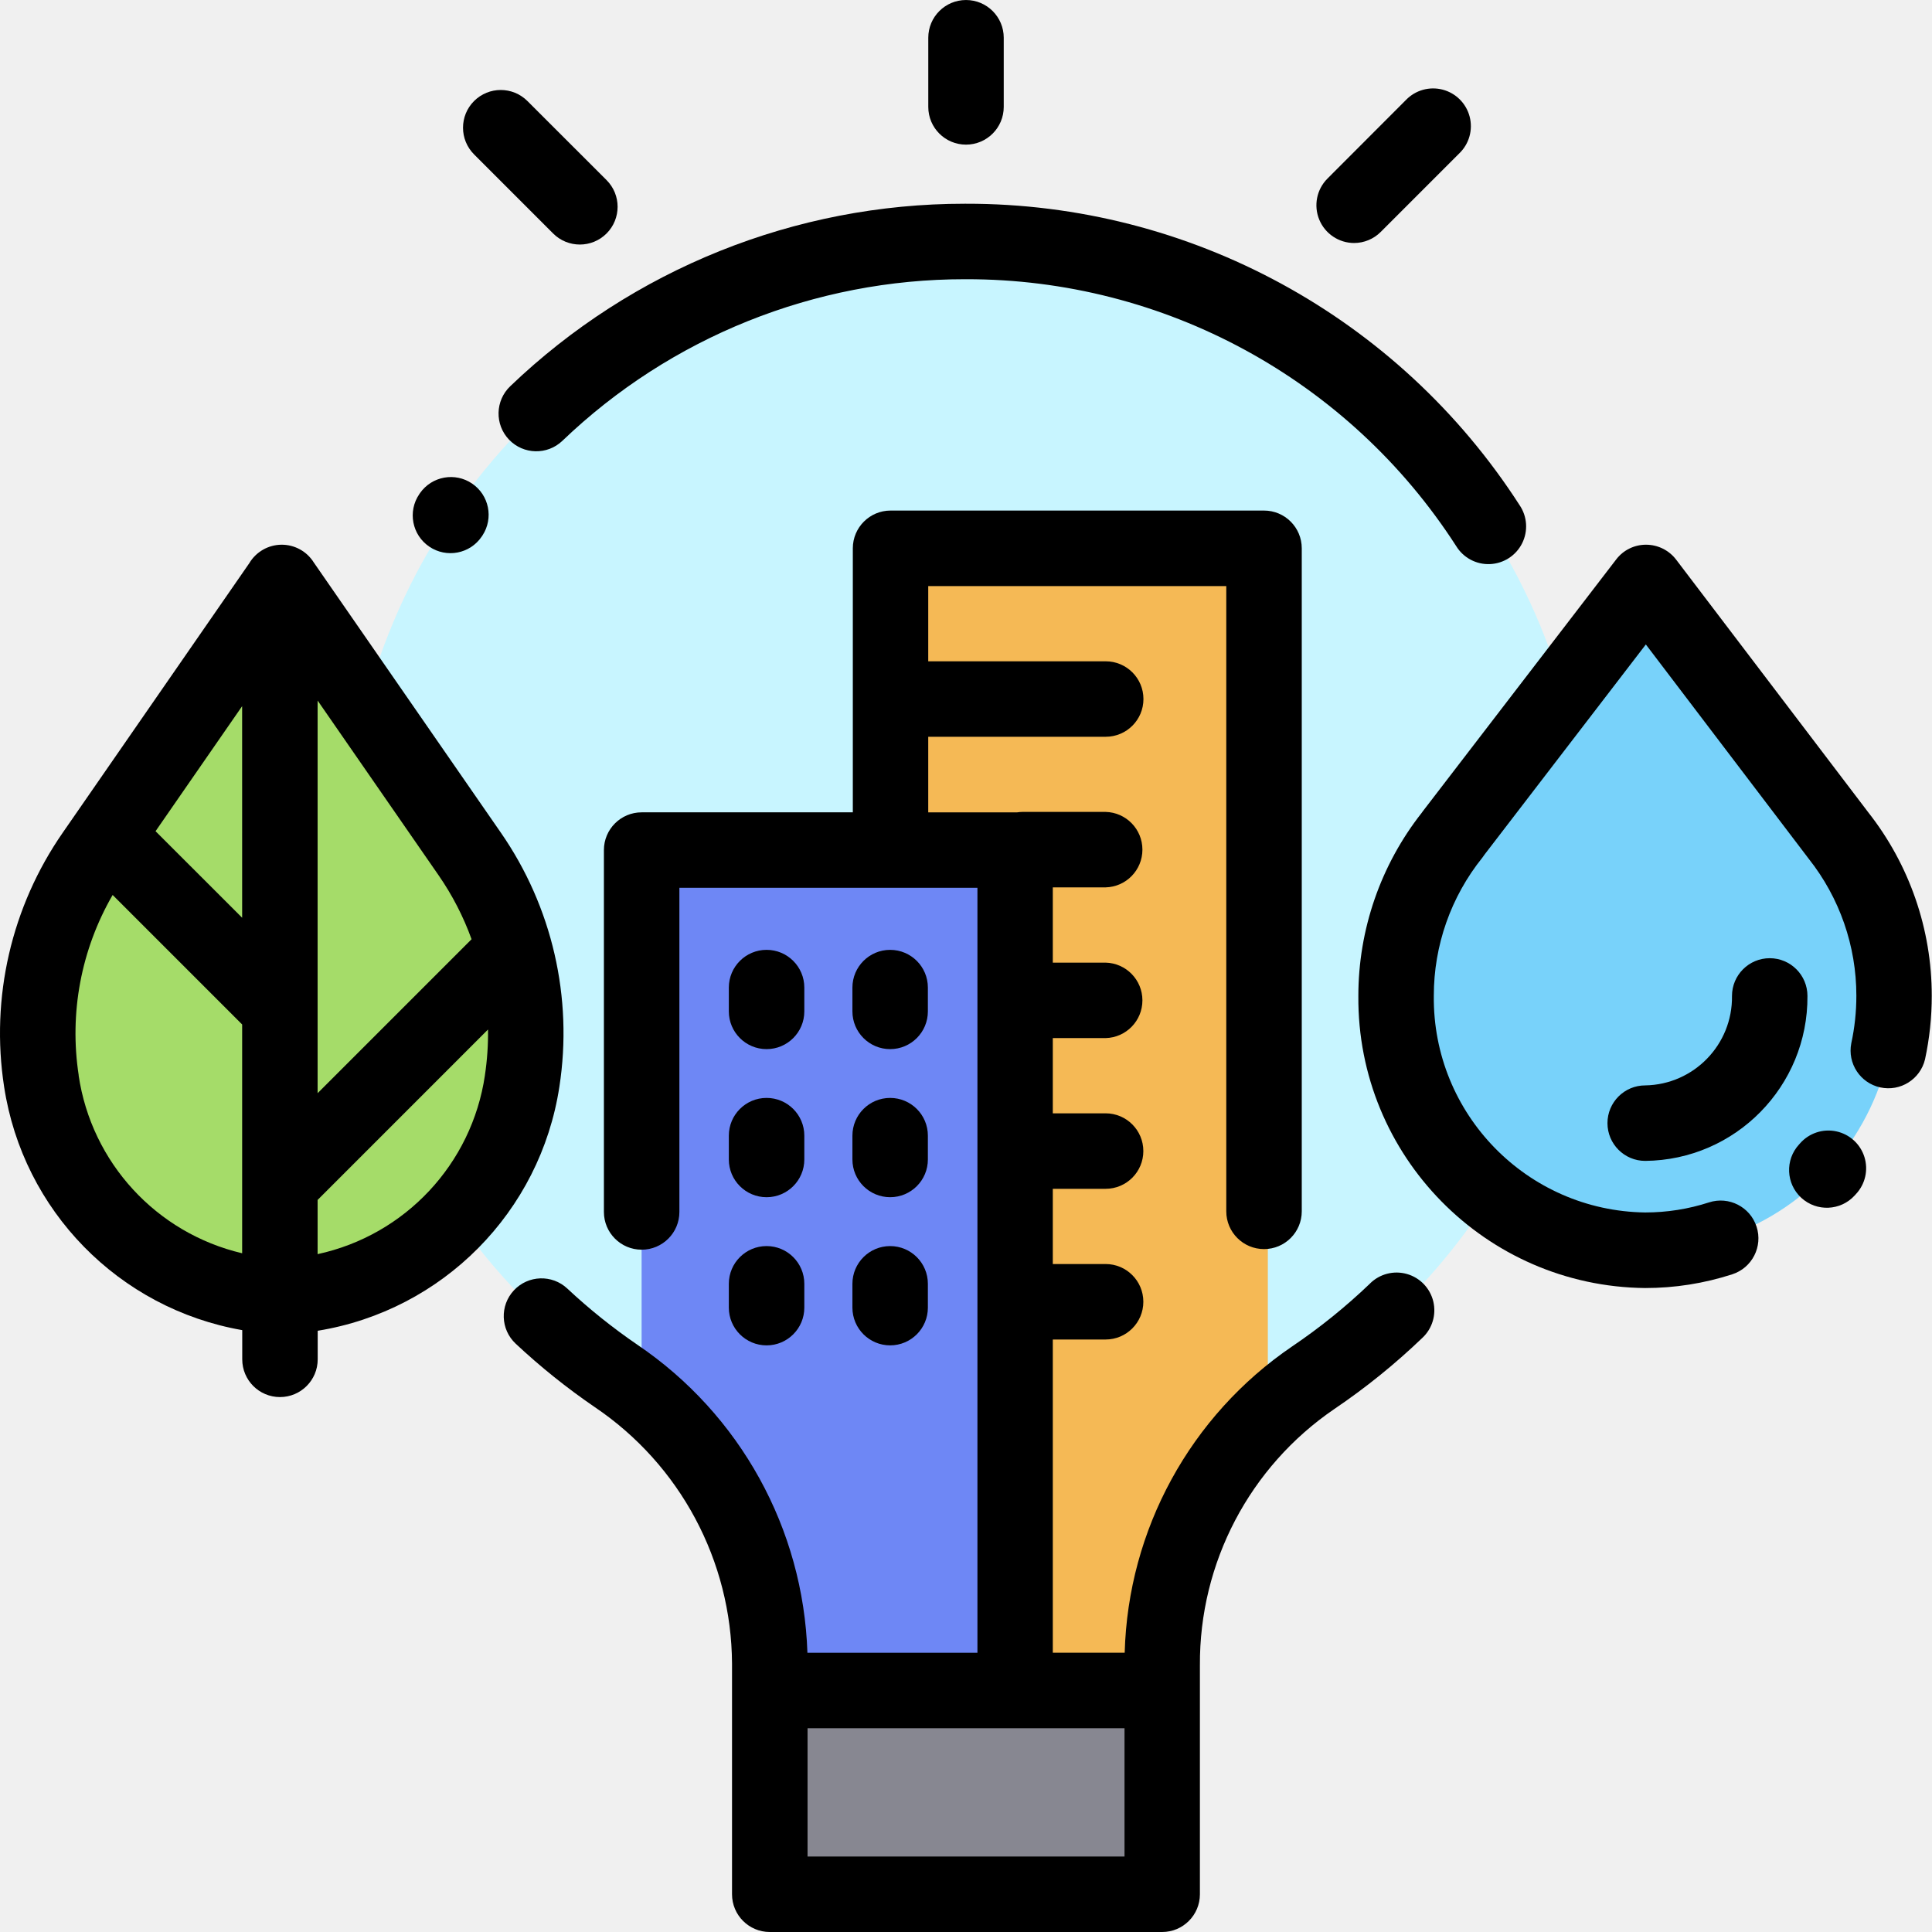
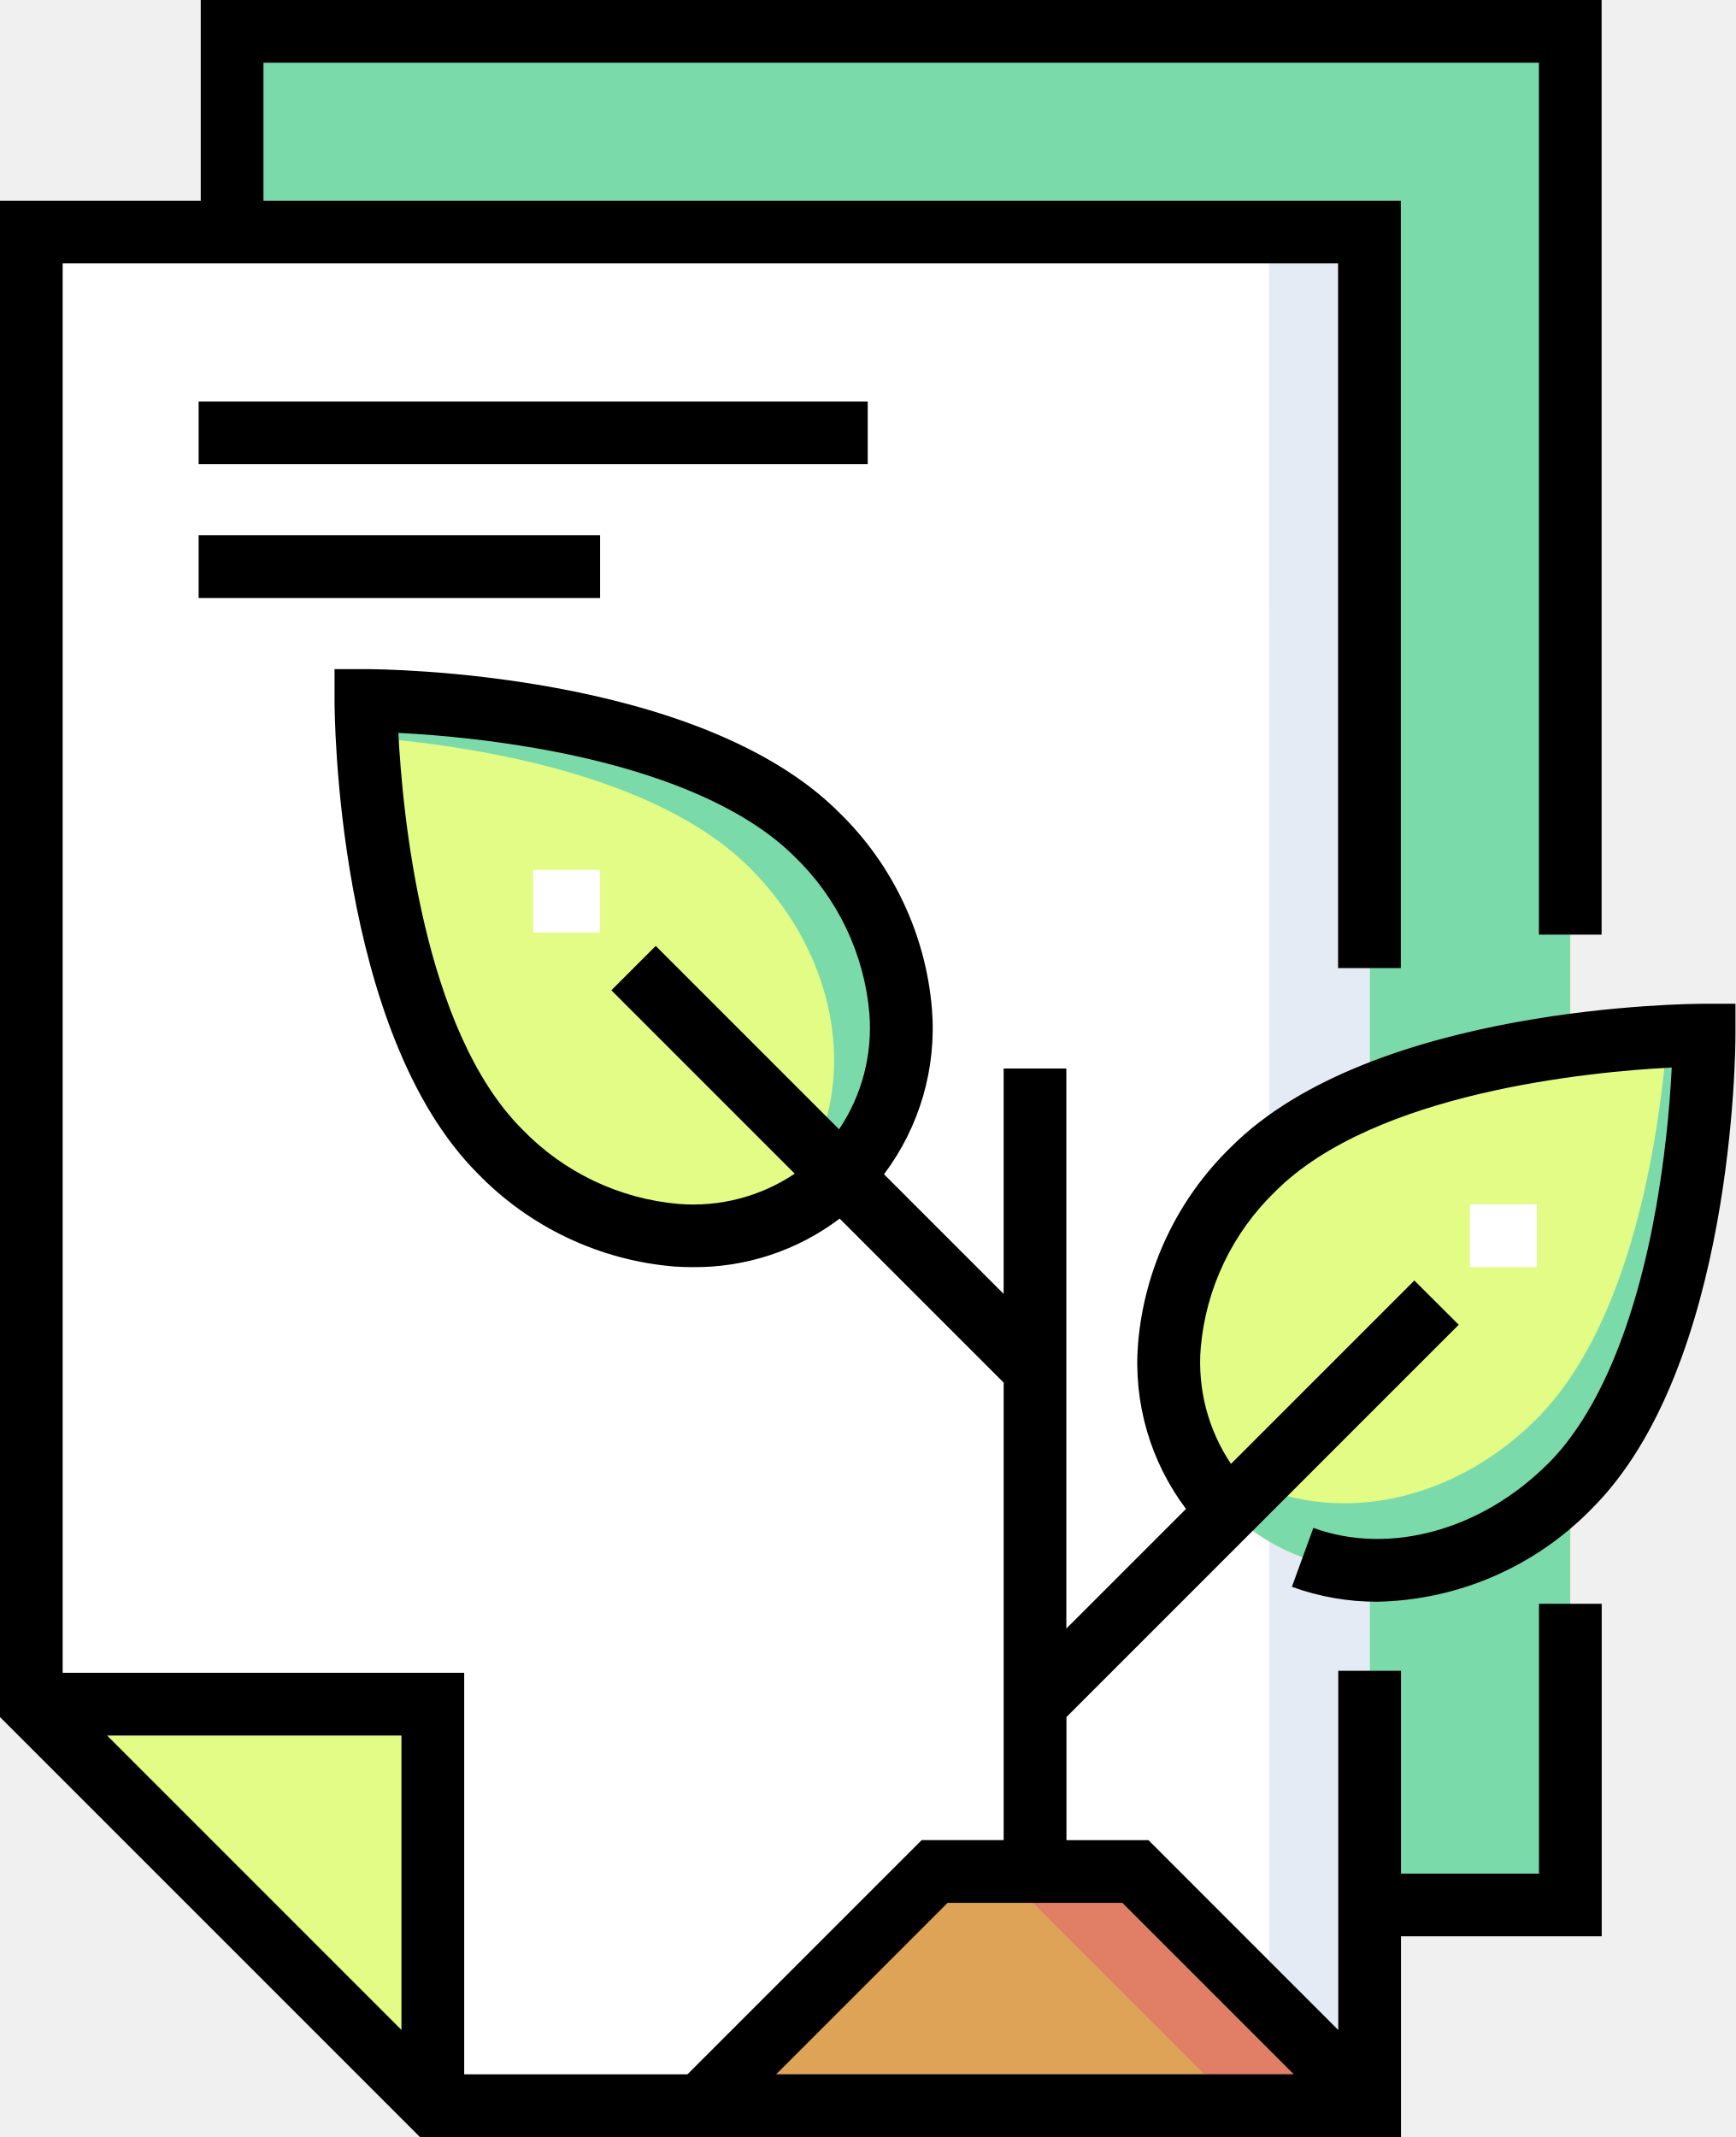
- <svg xmlns="http://www.w3.org/2000/svg" width="85.999" height="86" viewBox="0 0 85.999 86">
-   <g id="Grupo_95539" data-name="Grupo 95539" transform="translate(-213 -213)">
-     <rect id="Rectángulo_24302" data-name="Rectángulo 24302" width="17.468" height="9.07" transform="translate(247.268 288.25)" fill="#878791" />
-     <path id="Trazado_151327" data-name="Trazado 151327" d="M283.652,251.4a27.651,27.651,0,1,0-43.229,22.847,15.539,15.539,0,0,1,6.844,12.81v1.194h17.468v-1.123a15.42,15.42,0,0,1,6.722-12.8A27.623,27.623,0,0,0,283.652,251.4Z" fill="#c8f5ff" />
-     <path id="Trazado_151328" data-name="Trazado 151328" d="M269.436,275.967v-38.68H252.474V288.25h12.261v-1.123A15.508,15.508,0,0,1,269.436,275.967Z" fill="#f5b955" />
-     <path id="Trazado_151329" data-name="Trazado 151329" d="M241.56,250.822V275.1a15.489,15.489,0,0,1,5.707,11.957v1.194h11.255V250.822Z" fill="#6e87f5" />
-     <path id="Trazado_151330" data-name="Trazado 151330" d="M275.148,257.333a11.088,11.088,0,1,0,22.171,0,11.43,11.43,0,0,0-2.488-7.149h0l-8.559-11.257-8.6,11.2h.006A11.429,11.429,0,0,0,275.148,257.333Z" fill="#78d2fa" />
-     <path id="Trazado_151331" data-name="Trazado 151331" d="M226.027,270.728h0a11.315,11.315,0,0,1-11.185-9.607h0a14.029,14.029,0,0,1,2.334-10.1l8.37-12.09h-.005l8.37,12.09a14.029,14.029,0,0,1,2.334,10.1h0a11.316,11.316,0,0,1-11.185,9.607h0" fill="#a5dc69" />
-     <path id="Trazado_151332" data-name="Trazado 151332" d="M273.985,270.134a26.2,26.2,0,0,1-3.468,2.8,17.046,17.046,0,0,0-7.453,13.634h-3.2V272.626h2.35a1.68,1.68,0,0,0,0-3.36h-2.35v-3.348h2.35a1.68,1.68,0,0,0,0-3.36h-2.35v-3.349h2.35a1.68,1.68,0,0,0,0-3.359h-2.35V252.5h2.35a1.68,1.68,0,0,0,0-3.359h-3.694a1.791,1.791,0,0,0-.255.021c-.027,0-.053,0-.081,0h-3.865v-3.366h7.9a1.679,1.679,0,0,0,0-3.359h-7.9v-3.349h13.267v27.833a1.68,1.68,0,1,0,3.36,0V237.406a1.68,1.68,0,0,0-1.68-1.679H252.642a1.68,1.68,0,0,0-1.68,1.679V249.16h-9.4a1.68,1.68,0,0,0-1.68,1.679v16.109a1.68,1.68,0,0,0,3.36,0V252.519h13.267v34.052h-7.568a17.236,17.236,0,0,0-7.569-13.712,26.269,26.269,0,0,1-3.118-2.5,1.68,1.68,0,0,0-2.3,2.452,29.552,29.552,0,0,0,3.519,2.823,13.867,13.867,0,0,1,6.112,11.423V297.32a1.68,1.68,0,0,0,1.679,1.68h17.469a1.68,1.68,0,0,0,1.679-1.68V287.127a13.708,13.708,0,0,1,5.982-11.406,29.587,29.587,0,0,0,3.915-3.163,1.68,1.68,0,1,0-2.326-2.424Zm-10.929,25.507H248.947V289.93h14.109Z" />
-     <path id="Trazado_151333" data-name="Trazado 151333" d="M232.109,237.333a1.679,1.679,0,0,0,2.333-.447l.037-.055a1.68,1.68,0,0,0-2.78-1.886l-.037.055A1.679,1.679,0,0,0,232.109,237.333Z" />
-     <path id="Trazado_151334" data-name="Trazado 151334" d="M256,222.069h-.06a29.213,29.213,0,0,0-20.229,8.125,1.68,1.68,0,0,0,2.323,2.428,25.861,25.861,0,0,1,17.912-7.193H256a25.9,25.9,0,0,1,21.821,11.881,1.68,1.68,0,1,0,2.82-1.825A29.238,29.238,0,0,0,256,222.069Z" />
-     <path id="Trazado_151335" data-name="Trazado 151335" d="M296.172,249.172l0,0L287.61,237.91a1.684,1.684,0,0,0-1.333-.663,1.664,1.664,0,0,0-1.336.657l-8.6,11.2-.056.078a13.185,13.185,0,0,0-2.82,8.153,12.9,12.9,0,0,0,12.765,13,12.548,12.548,0,0,0,3.88-.612,1.68,1.68,0,1,0-1.037-3.2,9.2,9.2,0,0,1-2.843.448,9.539,9.539,0,0,1-9.406-9.645,9.806,9.806,0,0,1,2.162-6.151,1.716,1.716,0,0,0,.1-.14l7.176-9.348,7.2,9.473c.016.022.032.044.049.065a9.809,9.809,0,0,1,2.122,6.1,9.965,9.965,0,0,1-.226,2.116,1.68,1.68,0,0,0,3.282.716,13.35,13.35,0,0,0,.3-2.832A13.187,13.187,0,0,0,296.172,249.172Z" />
-     <path id="Trazado_151336" data-name="Trazado 151336" d="M293.13,263.891l-.049.055a1.679,1.679,0,0,0,2.474,2.272l.06-.066a1.68,1.68,0,1,0-2.485-2.261Z" />
-     <path id="Trazado_151337" data-name="Trazado 151337" d="M291.777,255.653a1.68,1.68,0,0,0-1.68,1.68,3.928,3.928,0,0,1-3.863,3.982,1.68,1.68,0,1,0,0,3.36,7.291,7.291,0,0,0,7.222-7.342A1.68,1.68,0,0,0,291.777,255.653Z" />
-     <path id="Trazado_151338" data-name="Trazado 151338" d="M235.292,250.061l-8.322-12.02a1.681,1.681,0,0,0-2.874.03l-8.3,11.99a15.649,15.649,0,0,0-2.613,11.314,12.987,12.987,0,0,0,10.6,10.834v1.3a1.679,1.679,0,1,0,3.359,0v-1.272A12.99,12.99,0,0,0,237.9,261.375,15.654,15.654,0,0,0,235.292,250.061Zm-1.3,4.747-6.854,6.854V244.184l5.393,7.789A12.41,12.41,0,0,1,233.991,254.808Zm-10.213-.956L219.924,250l3.854-5.566Zm-7.275,7.016a12.29,12.29,0,0,1,1.51-8.03l5.765,5.765v10.184A9.571,9.571,0,0,1,216.5,260.868Zm18.081,0a9.572,9.572,0,0,1-7.447,7.958v-2.413l7.585-7.586A12.415,12.415,0,0,1,234.584,260.868Z" />
-     <path id="Trazado_151339" data-name="Trazado 151339" d="M256,219.438a1.68,1.68,0,0,0,1.68-1.679V214.68a1.679,1.679,0,1,0-3.359,0v3.079A1.679,1.679,0,0,0,256,219.438Z" />
-     <path id="Trazado_151340" data-name="Trazado 151340" d="M237.622,223.393A1.679,1.679,0,0,0,240,221.017l-3.523-3.52a1.679,1.679,0,1,0-2.374,2.376Z" />
-     <path id="Trazado_151341" data-name="Trazado 151341" d="M273.273,223.817a1.676,1.676,0,0,0,1.188-.493l3.5-3.5a1.68,1.68,0,1,0-2.377-2.374l-3.495,3.5a1.68,1.68,0,0,0,1.188,2.867Z" />
-     <path id="Trazado_151342" data-name="Trazado 151342" d="M252.624,259.7a1.68,1.68,0,0,0,1.679-1.68v-1.059a1.679,1.679,0,1,0-3.359,0v1.059A1.68,1.68,0,0,0,252.624,259.7Z" />
-     <path id="Trazado_151343" data-name="Trazado 151343" d="M247.123,259.7a1.68,1.68,0,0,0,1.68-1.68v-1.059a1.68,1.68,0,1,0-3.36,0v1.059A1.68,1.68,0,0,0,247.123,259.7Z" />
-     <path id="Trazado_151344" data-name="Trazado 151344" d="M250.944,264.612a1.679,1.679,0,1,0,3.359,0v-1.06a1.679,1.679,0,0,0-3.359,0Z" />
-     <path id="Trazado_151345" data-name="Trazado 151345" d="M245.443,264.612a1.68,1.68,0,0,0,3.36,0v-1.06a1.68,1.68,0,0,0-3.36,0Z" />
-     <path id="Trazado_151346" data-name="Trazado 151346" d="M250.944,271.207a1.679,1.679,0,1,0,3.359,0v-1.06a1.679,1.679,0,0,0-3.359,0Z" />
-     <path id="Trazado_151347" data-name="Trazado 151347" d="M245.443,271.207a1.68,1.68,0,0,0,3.36,0v-1.06a1.68,1.68,0,0,0-3.36,0Z" />
+ <svg xmlns="http://www.w3.org/2000/svg" width="69.844" height="86" viewBox="0 0 69.844 86">
+   <g id="Grupo_95540" data-name="Grupo 95540" transform="translate(-221.078 -213)">
+     <path id="Trazado_151348" data-name="Trazado 151348" d="M230.419,214.262h53.855v75.4H230.419Z" fill="#7bdaa9" />
+     <path id="Trazado_151349" data-name="Trazado 151349" d="M222.34,281.581v-59.24H276.2v75.4H238.5Z" fill="#fff" />
+     <path id="Trazado_151350" data-name="Trazado 151350" d="M272.157,222.341H276.2v75.4h-4.039Z" fill="#e5ebf5" />
+     <path id="Trazado_151351" data-name="Trazado 151351" d="M266.771,288.313h-8.078l-9.425,9.425H276.2Z" fill="#dfa357" />
+     <path id="Trazado_151352" data-name="Trazado 151352" d="M266.771,288.313h-5.385l9.424,9.425H276.2Z" fill="#e07f66" />
+     <path id="Trazado_151353" data-name="Trazado 151353" d="M222.34,281.581H238.5v16.157" fill="#e2fc85" />
+     <g id="Grupo_94601" data-name="Grupo 94601">
+       <path id="Trazado_151354" data-name="Trazado 151354" d="M253.951,246.585c4.169,4.169,4.5,10.211.981,13.732s-9.564,3.188-13.733-.98c-5.4-5.4-5.4-18.147-5.4-18.147s12.752,0,18.147,5.4Z" fill="#e2fc85" />
+       <path id="Trazado_151355" data-name="Trazado 151355" d="M253.951,246.585c-5.4-5.4-18.147-5.4-18.147-5.4s0,.554.049,1.479c4.054.324,11.579,1.436,15.4,5.262,4.169,4.169,4.5,10.212.981,13.733a8.279,8.279,0,0,1-.836.726,8.14,8.14,0,0,0,3.529-2.073C258.453,256.8,258.12,250.754,253.951,246.585Z" fill="#7bdaa9" />
+       <g id="Grupo_94599" data-name="Grupo 94599">
+         <path id="Trazado_151356" data-name="Trazado 151356" d="M242.536,248.006h2.693v2.524h-2.693Z" fill="#fff" />
+       </g>
+       <path id="Trazado_151357" data-name="Trazado 151357" d="M271.513,260.049c-4.169,4.168-4.5,10.211-.981,13.732s9.564,3.188,13.733-.981c5.394-5.395,5.394-18.146,5.394-18.146S276.908,254.654,271.513,260.049Z" fill="#e2fc85" />
+       <path id="Trazado_151358" data-name="Trazado 151358" d="M284.265,272.8c5.394-5.395,5.394-18.146,5.394-18.146s-.554,0-1.479.049c-.323,4.053-1.436,11.578-5.262,15.4-4.169,4.169-10.211,4.5-13.733.981a8.248,8.248,0,0,1-.725-.836,8.125,8.125,0,0,0,2.072,3.528C274.053,277.3,280.1,276.969,284.265,272.8Z" fill="#7bdaa9" />
+       <g id="Grupo_94600" data-name="Grupo 94600">
+         <path id="Trazado_151359" data-name="Trazado 151359" d="M280.235,261.47h2.693v2.524h-2.693Z" fill="#fff" />
+       </g>
+     </g>
+     <g id="Grupo_94602" data-name="Grupo 94602">
+       <path id="Trazado_151360" data-name="Trazado 151360" d="M283.372,271.908c-2.68,2.68-6.384,3.692-9.437,2.579l-.864,2.372a10,10,0,0,0,3.433.6,12.4,12.4,0,0,0,8.653-3.762c5.7-5.7,5.765-18.5,5.765-19.039v-1.263h-1.263c-.542,0-13.34.066-19.039,5.765a12.46,12.46,0,0,0-3.741,7.918,9.756,9.756,0,0,0,1.93,6.646l-4.815,4.814V256H261.47v9.07l-4.815-4.814a9.756,9.756,0,0,0,1.93-6.646,12.465,12.465,0,0,0-3.741-7.918c-5.7-5.7-18.5-5.764-19.04-5.764h-1.262v1.262c0,.542.066,13.34,5.765,19.039a12.455,12.455,0,0,0,7.918,3.741q.366.024.726.024a9.658,9.658,0,0,0,5.92-1.953l6.6,6.6v18.411h-3.3l-9.425,9.425h-8.986V280.319H223.6V223.6h51.33v28.358h2.525V221.078H231.681v-5.554h51.331v35.09h2.524V213H229.157v8.078h-8.079V282.1l16.9,16.9h39.484v-8.078h8.078v-13.38h-2.524V288.4h-5.554v-8.162h-2.525v14.456l-7.639-7.64h-3.3V282.1l15.787-15.787L278,264.532l-7.38,7.38a7.322,7.322,0,0,1-1.218-4.67,9.94,9.94,0,0,1,3.007-6.3c3.991-3.991,12.657-4.813,15.95-4.982a46.726,46.726,0,0,1-.62,5.568c-.839,4.776-2.348,8.365-4.363,10.381Zm-34.98-10.457a9.937,9.937,0,0,1-6.3-3.007c-3.991-3.991-4.813-12.656-4.982-15.95a46.534,46.534,0,0,1,5.567.621c4.776.838,8.366,2.347,10.382,4.362a9.942,9.942,0,0,1,3.007,6.3,7.319,7.319,0,0,1-1.218,4.67l-7.38-7.38-1.785,1.785,7.38,7.38a7.324,7.324,0,0,1-4.671,1.218Zm-11.157,33.24-11.847-11.848h11.847Zm35.913,1.785H252.315l6.9-6.9h7.033Z" />
+       <path id="Trazado_151361" data-name="Trazado 151361" d="M229.072,229.157H256v2.524H229.072Z" />
+       <path id="Trazado_151362" data-name="Trazado 151362" d="M229.072,234.542h16.157v2.525H229.072Z" />
+     </g>
  </g>
</svg>
